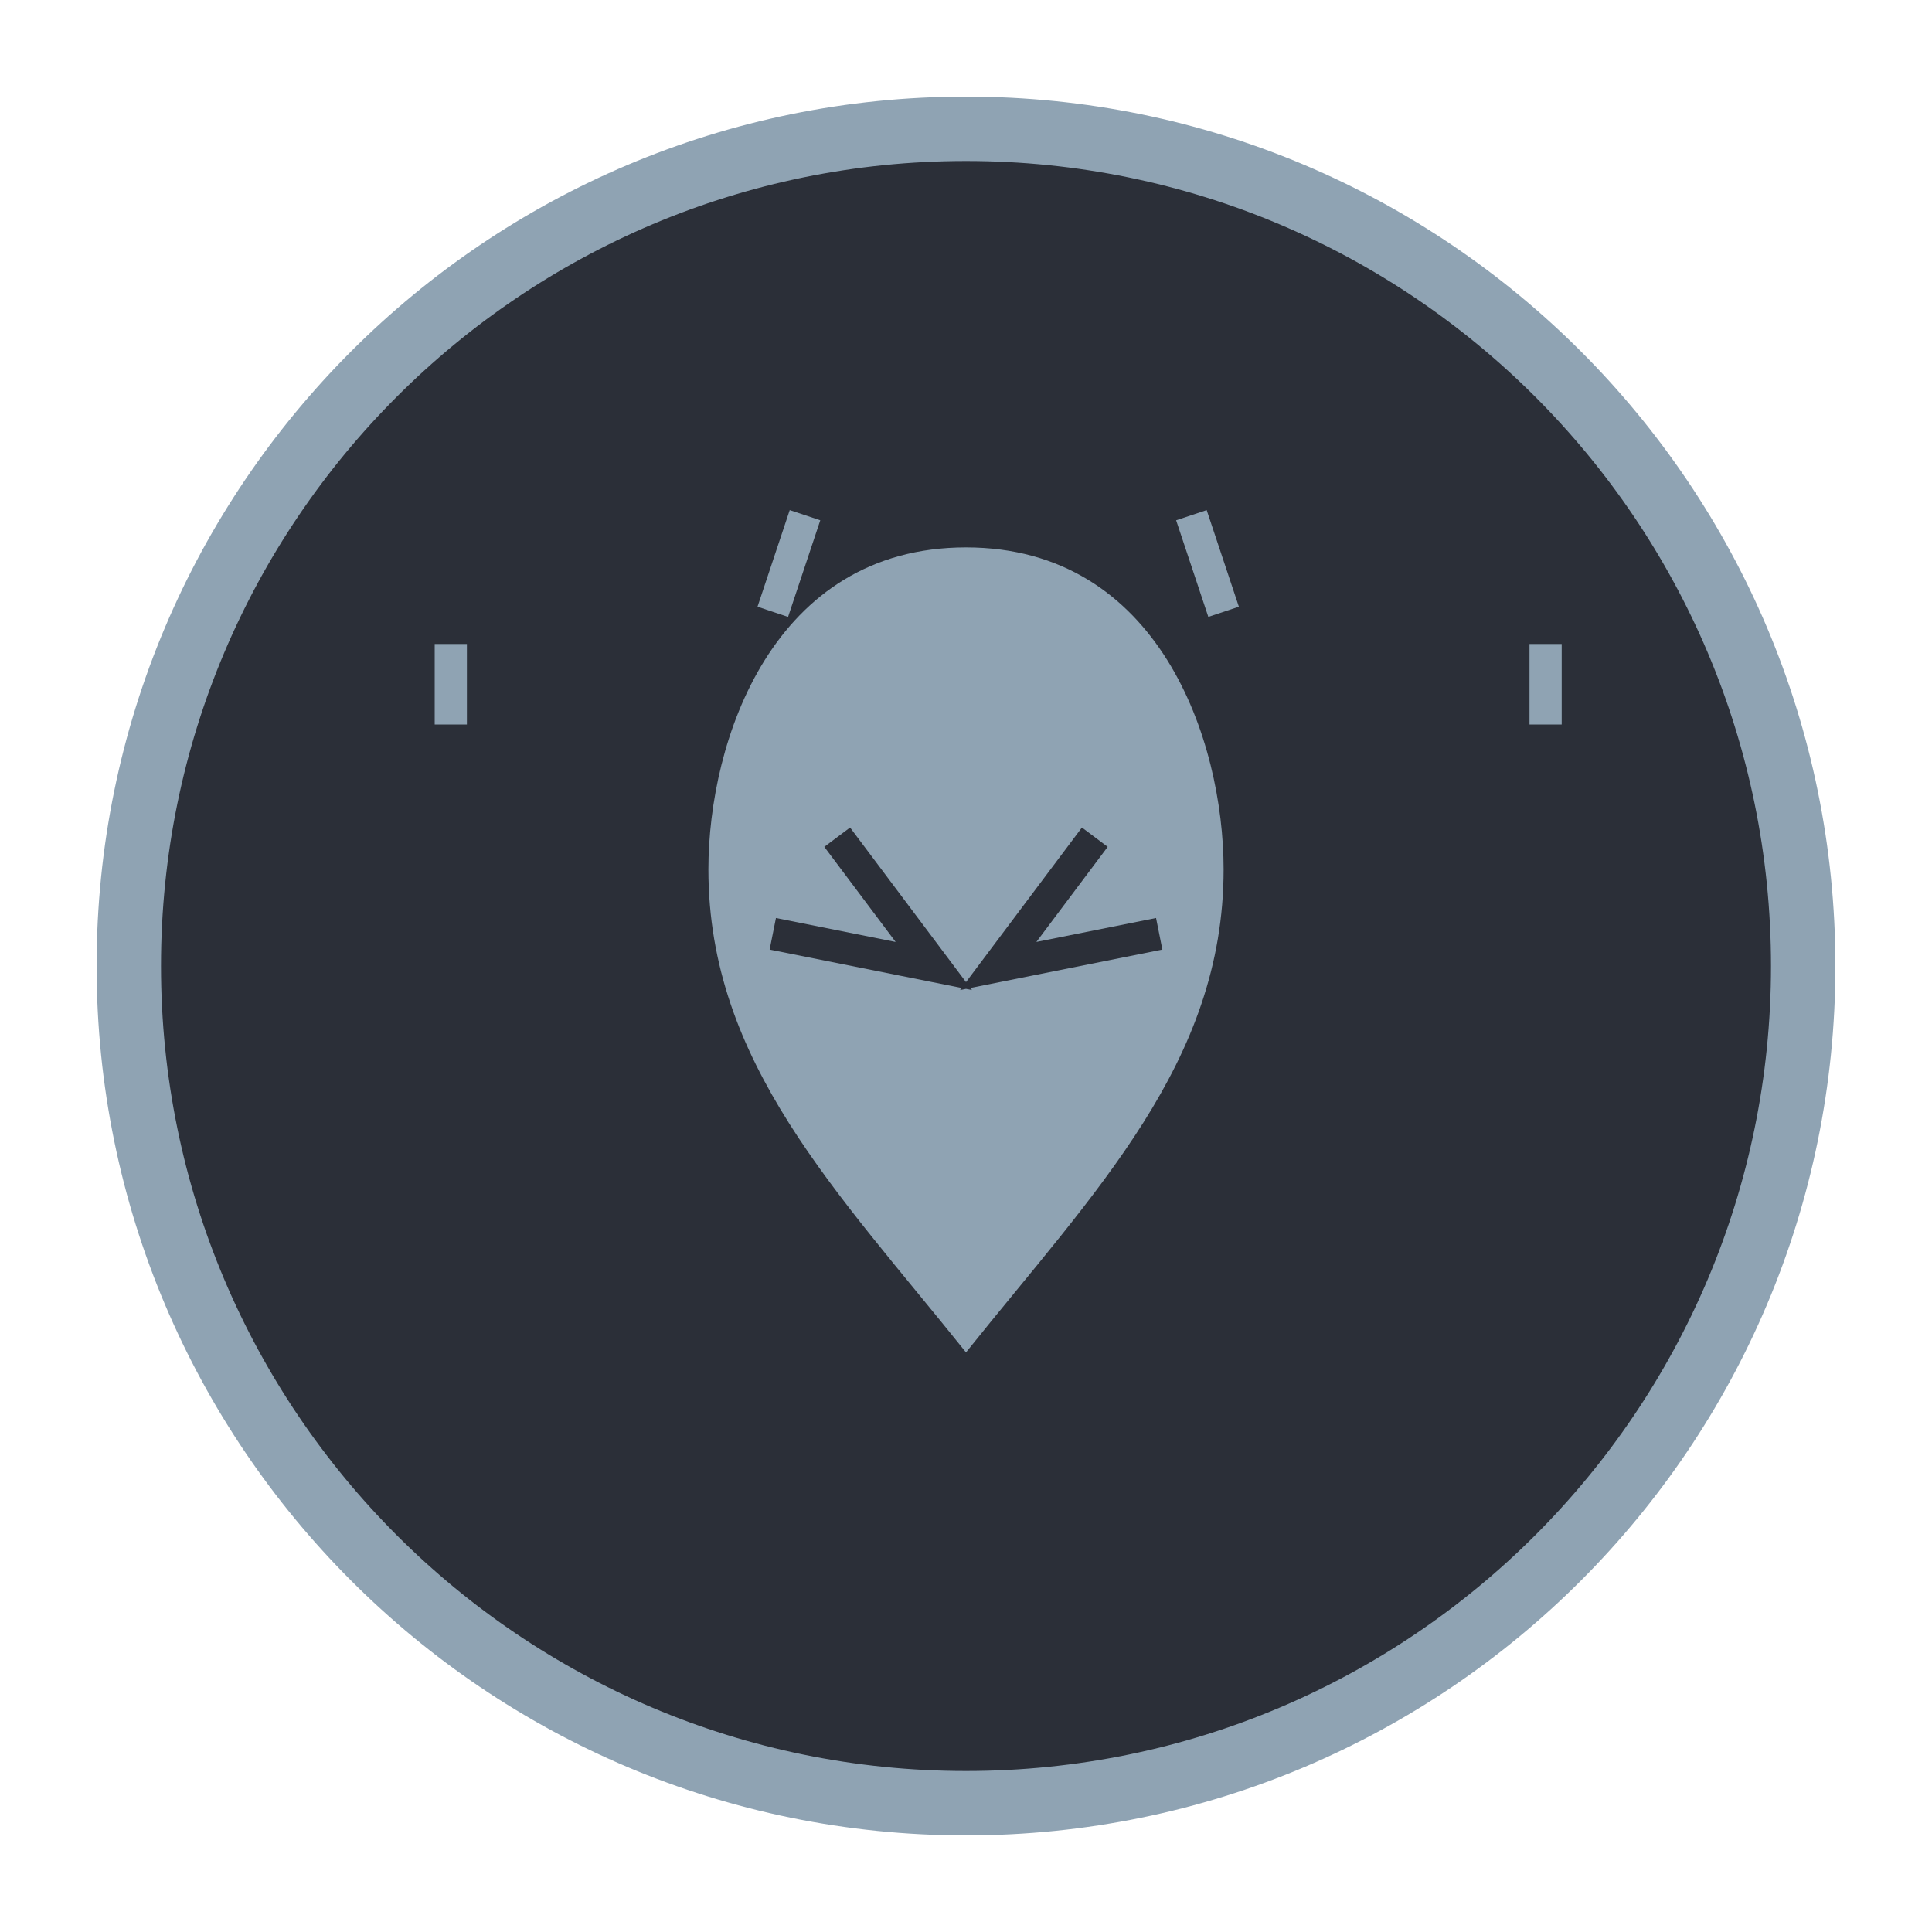
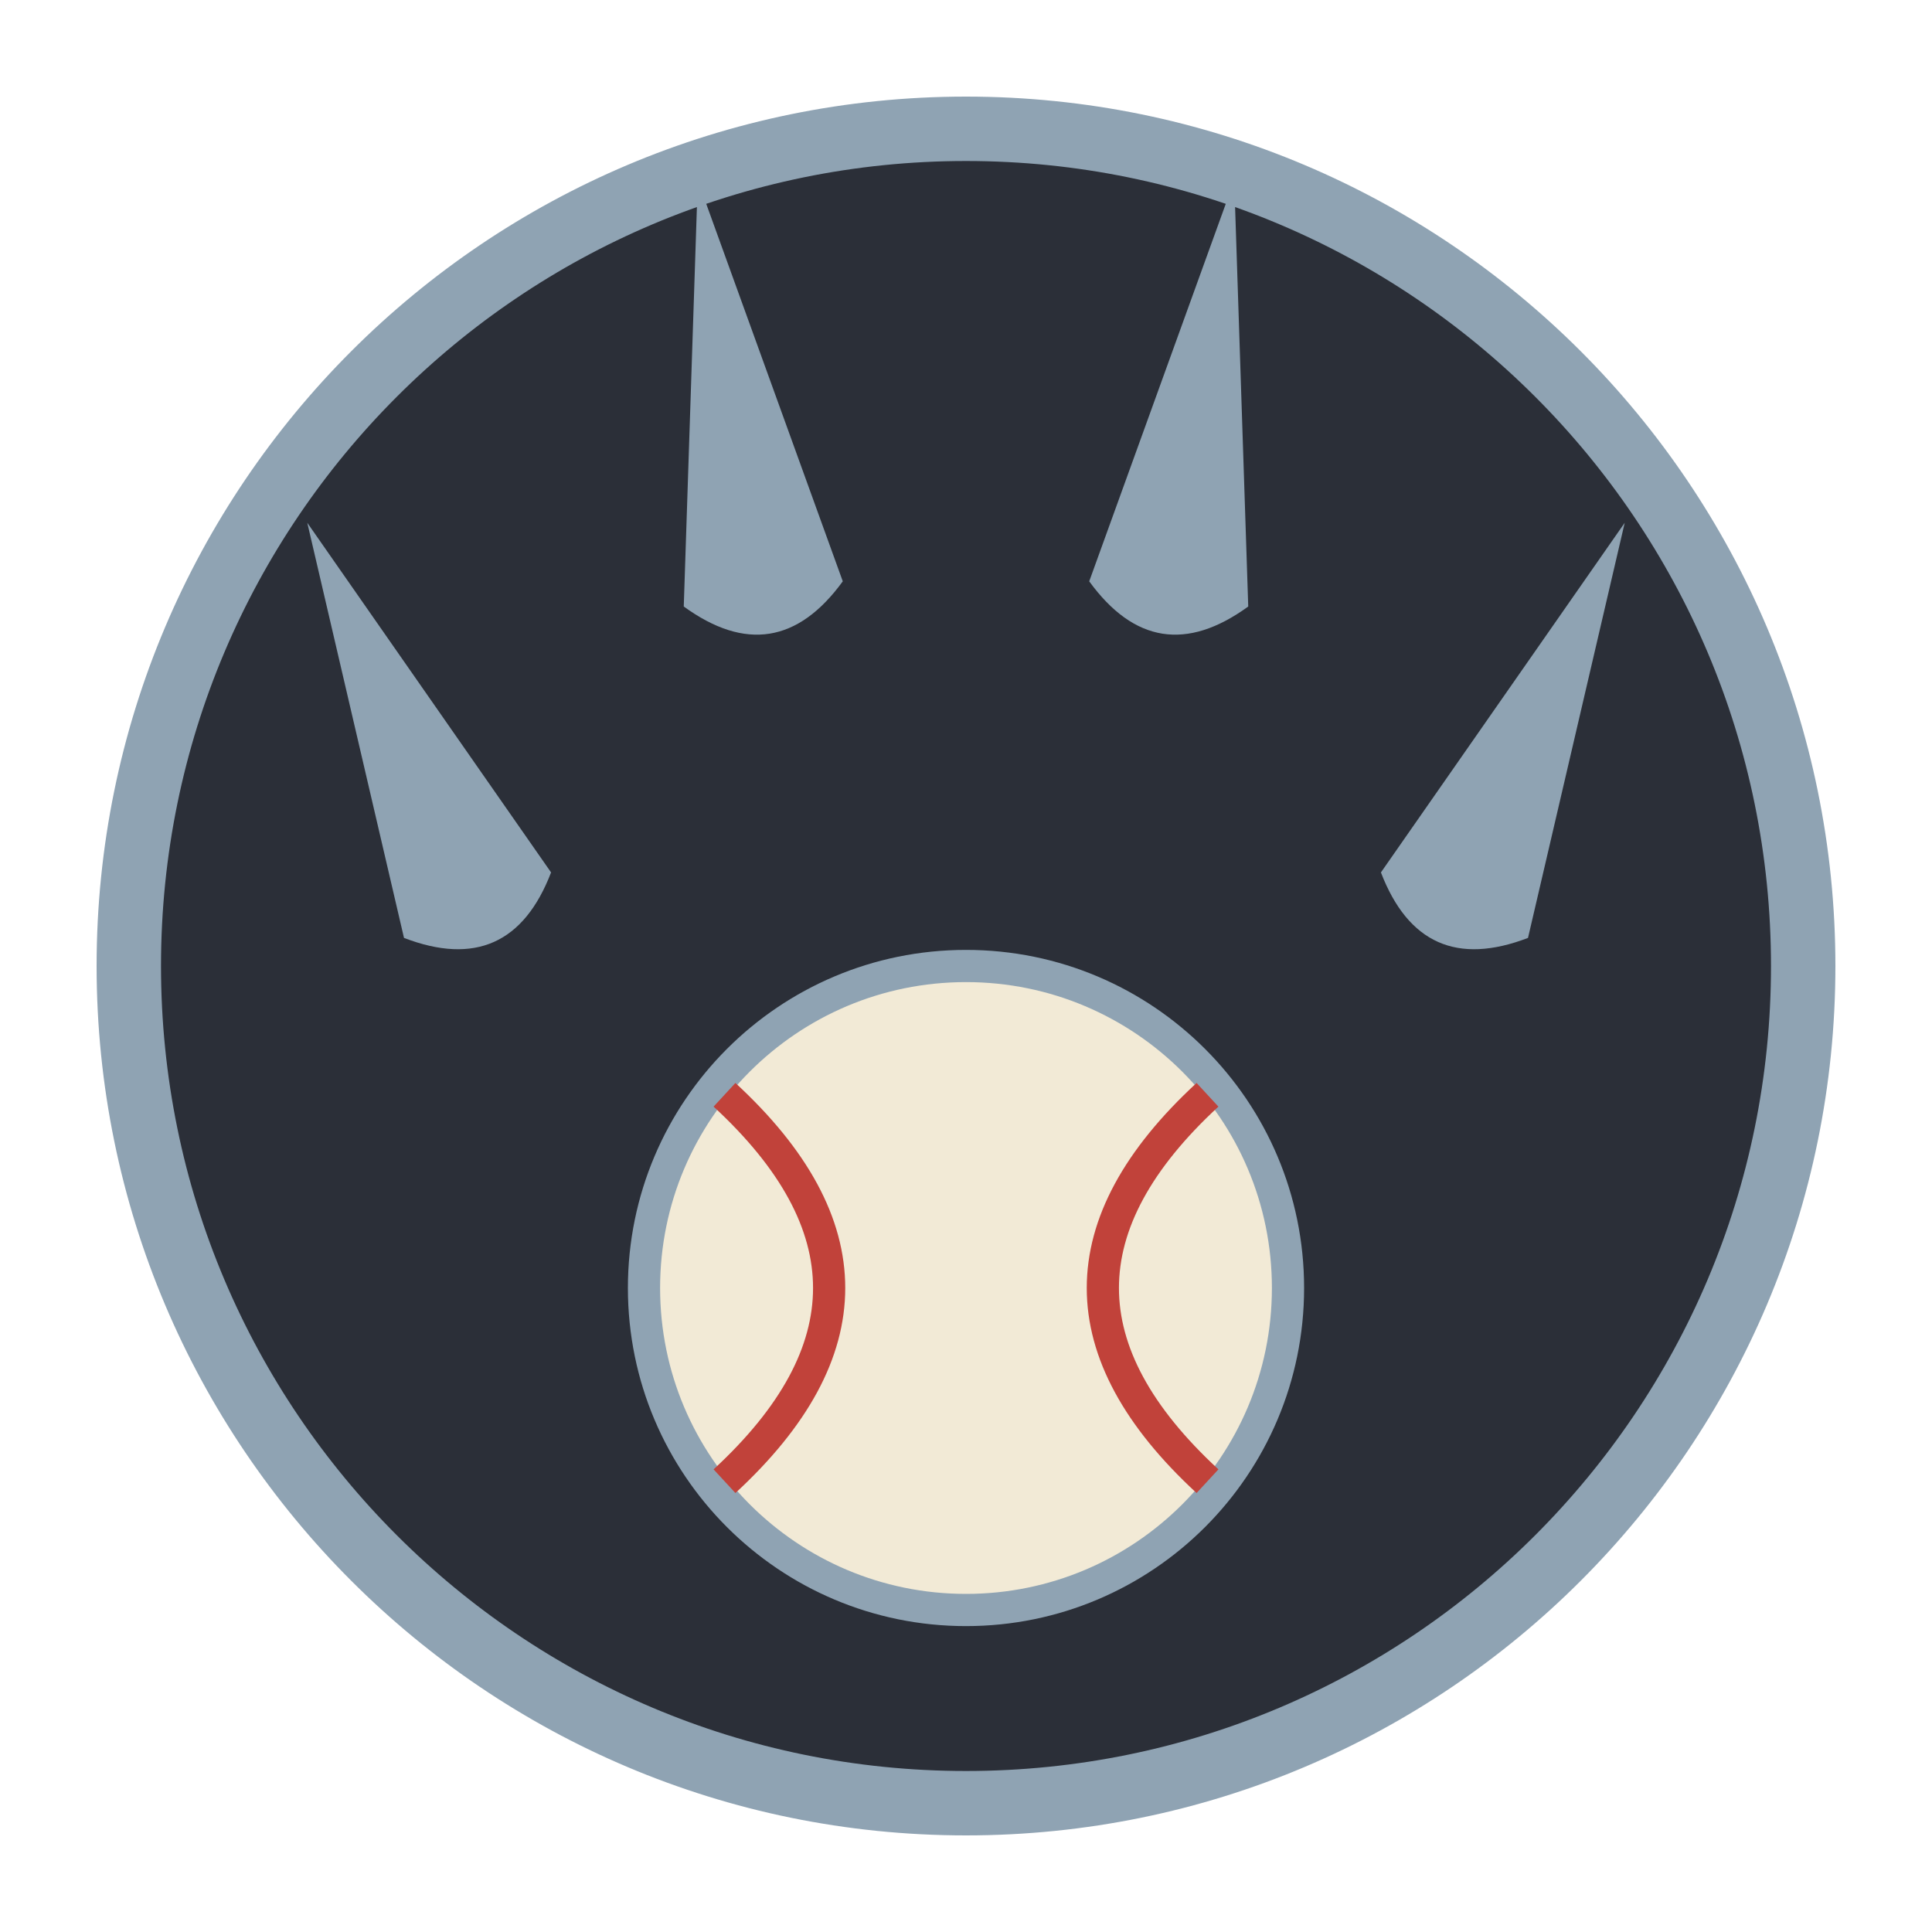
<svg xmlns="http://www.w3.org/2000/svg" viewBox="0 0 120 120">
  <circle cx="60" cy="60" r="52" fill="#2b2f38" stroke="#8fa3b3" stroke-width="4" />
-   <path d="M28 40 L28 45 M50 32 L48 38 M74 32 L76 38 M96 40 L96 45" stroke="#8fa3b3" stroke-width="2" />
-   <path d="M60 34 C48 34 44 46 44 54 C44 66 52 74 60 84 C68 74 76 66 76 54 C76 46 72 34 60 34 Z" fill="#8fa3b3" />
-   <path d="M52 52 L58 60 L48 58 M68 52 L62 60 L72 58" stroke="#2b2f38" stroke-width="2" fill="none" />
+   <path d="M0,-17 L5,9 Q0,14 -5,9 Z" fill="#8fa3b3" transform="translate(26,48) rotate(-24)" />
+   <path d="M0,-17 L5,9 Q0,14 -5,9 Z" fill="#8fa3b3" transform="translate(46,28) rotate(-9)" />
+   <path d="M0,-17 L5,9 Q0,14 -5,9 Z" fill="#8fa3b3" transform="translate(74,28) rotate(9)" />
+   <path d="M0,-17 L5,9 Q0,14 -5,9 Z" fill="#8fa3b3" transform="translate(94,48) rotate(24)" />
+   <circle cx="60" cy="80" r="20" fill="#f2ead6" stroke="#8fa3b3" stroke-width="2" />
+   <path d="M45 68 Q58 80 45 92" stroke="#c1423a" stroke-width="2" fill="none" />
+   <path d="M75 68 Q62 80 75 92" stroke="#c1423a" stroke-width="2" fill="none" />
</svg>
